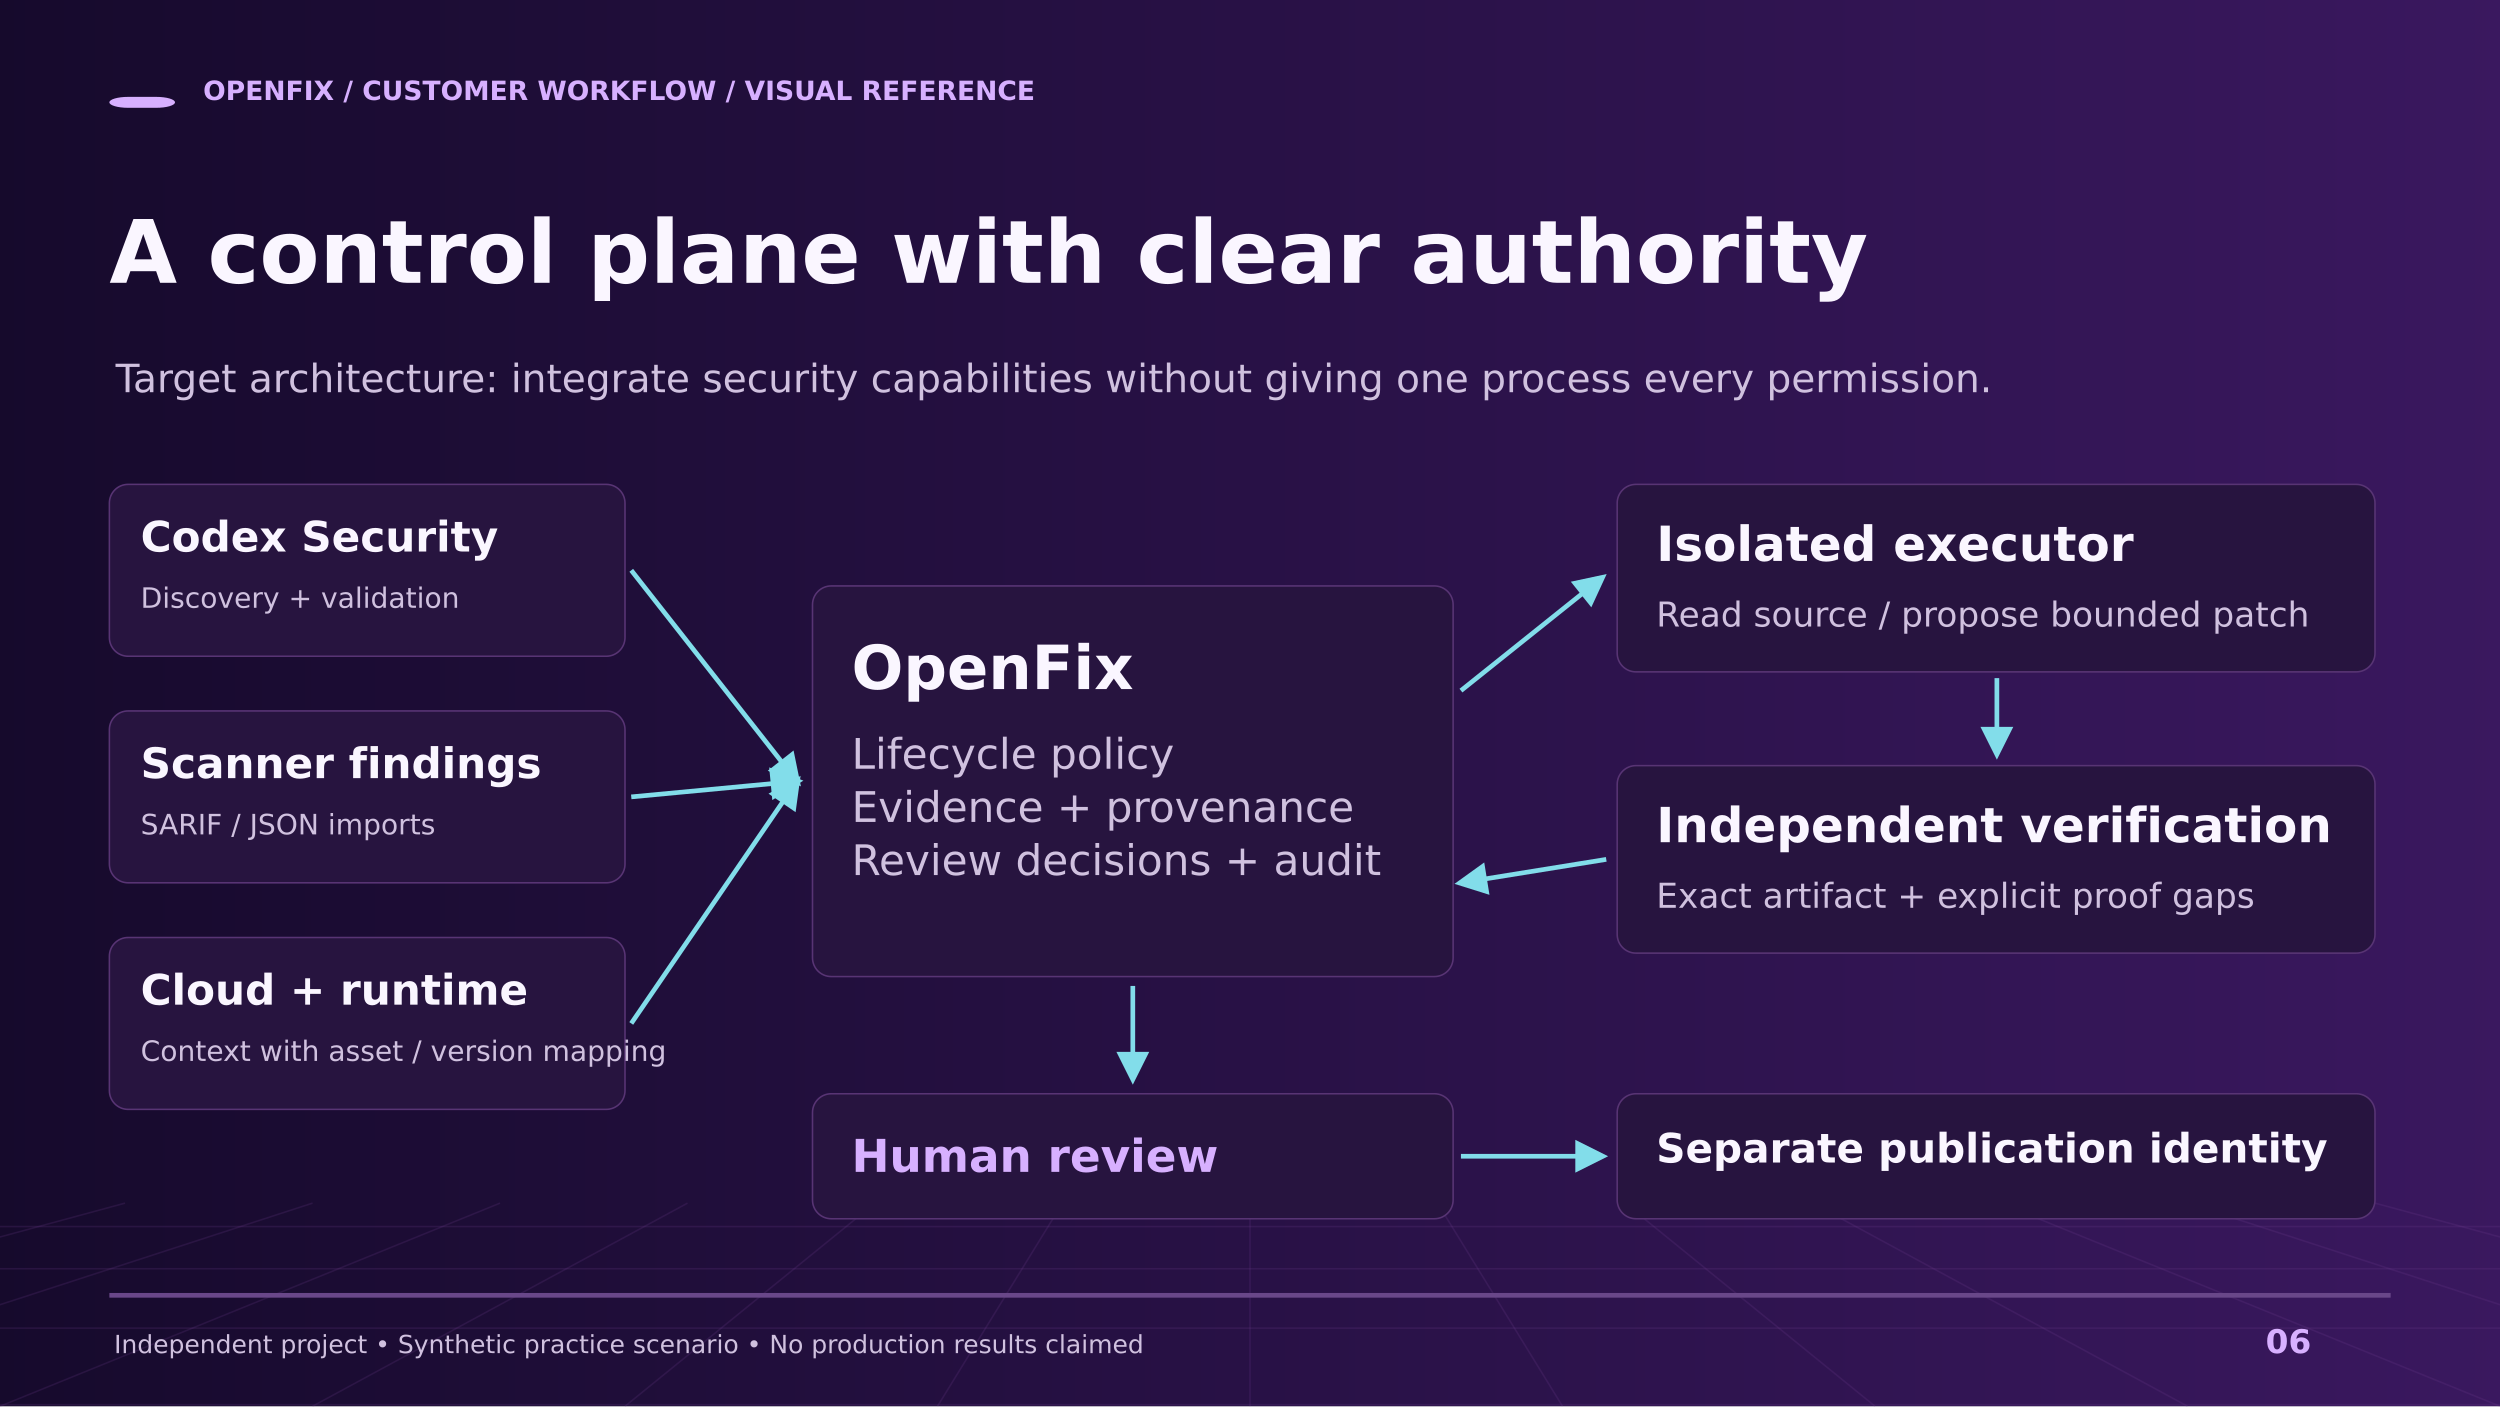
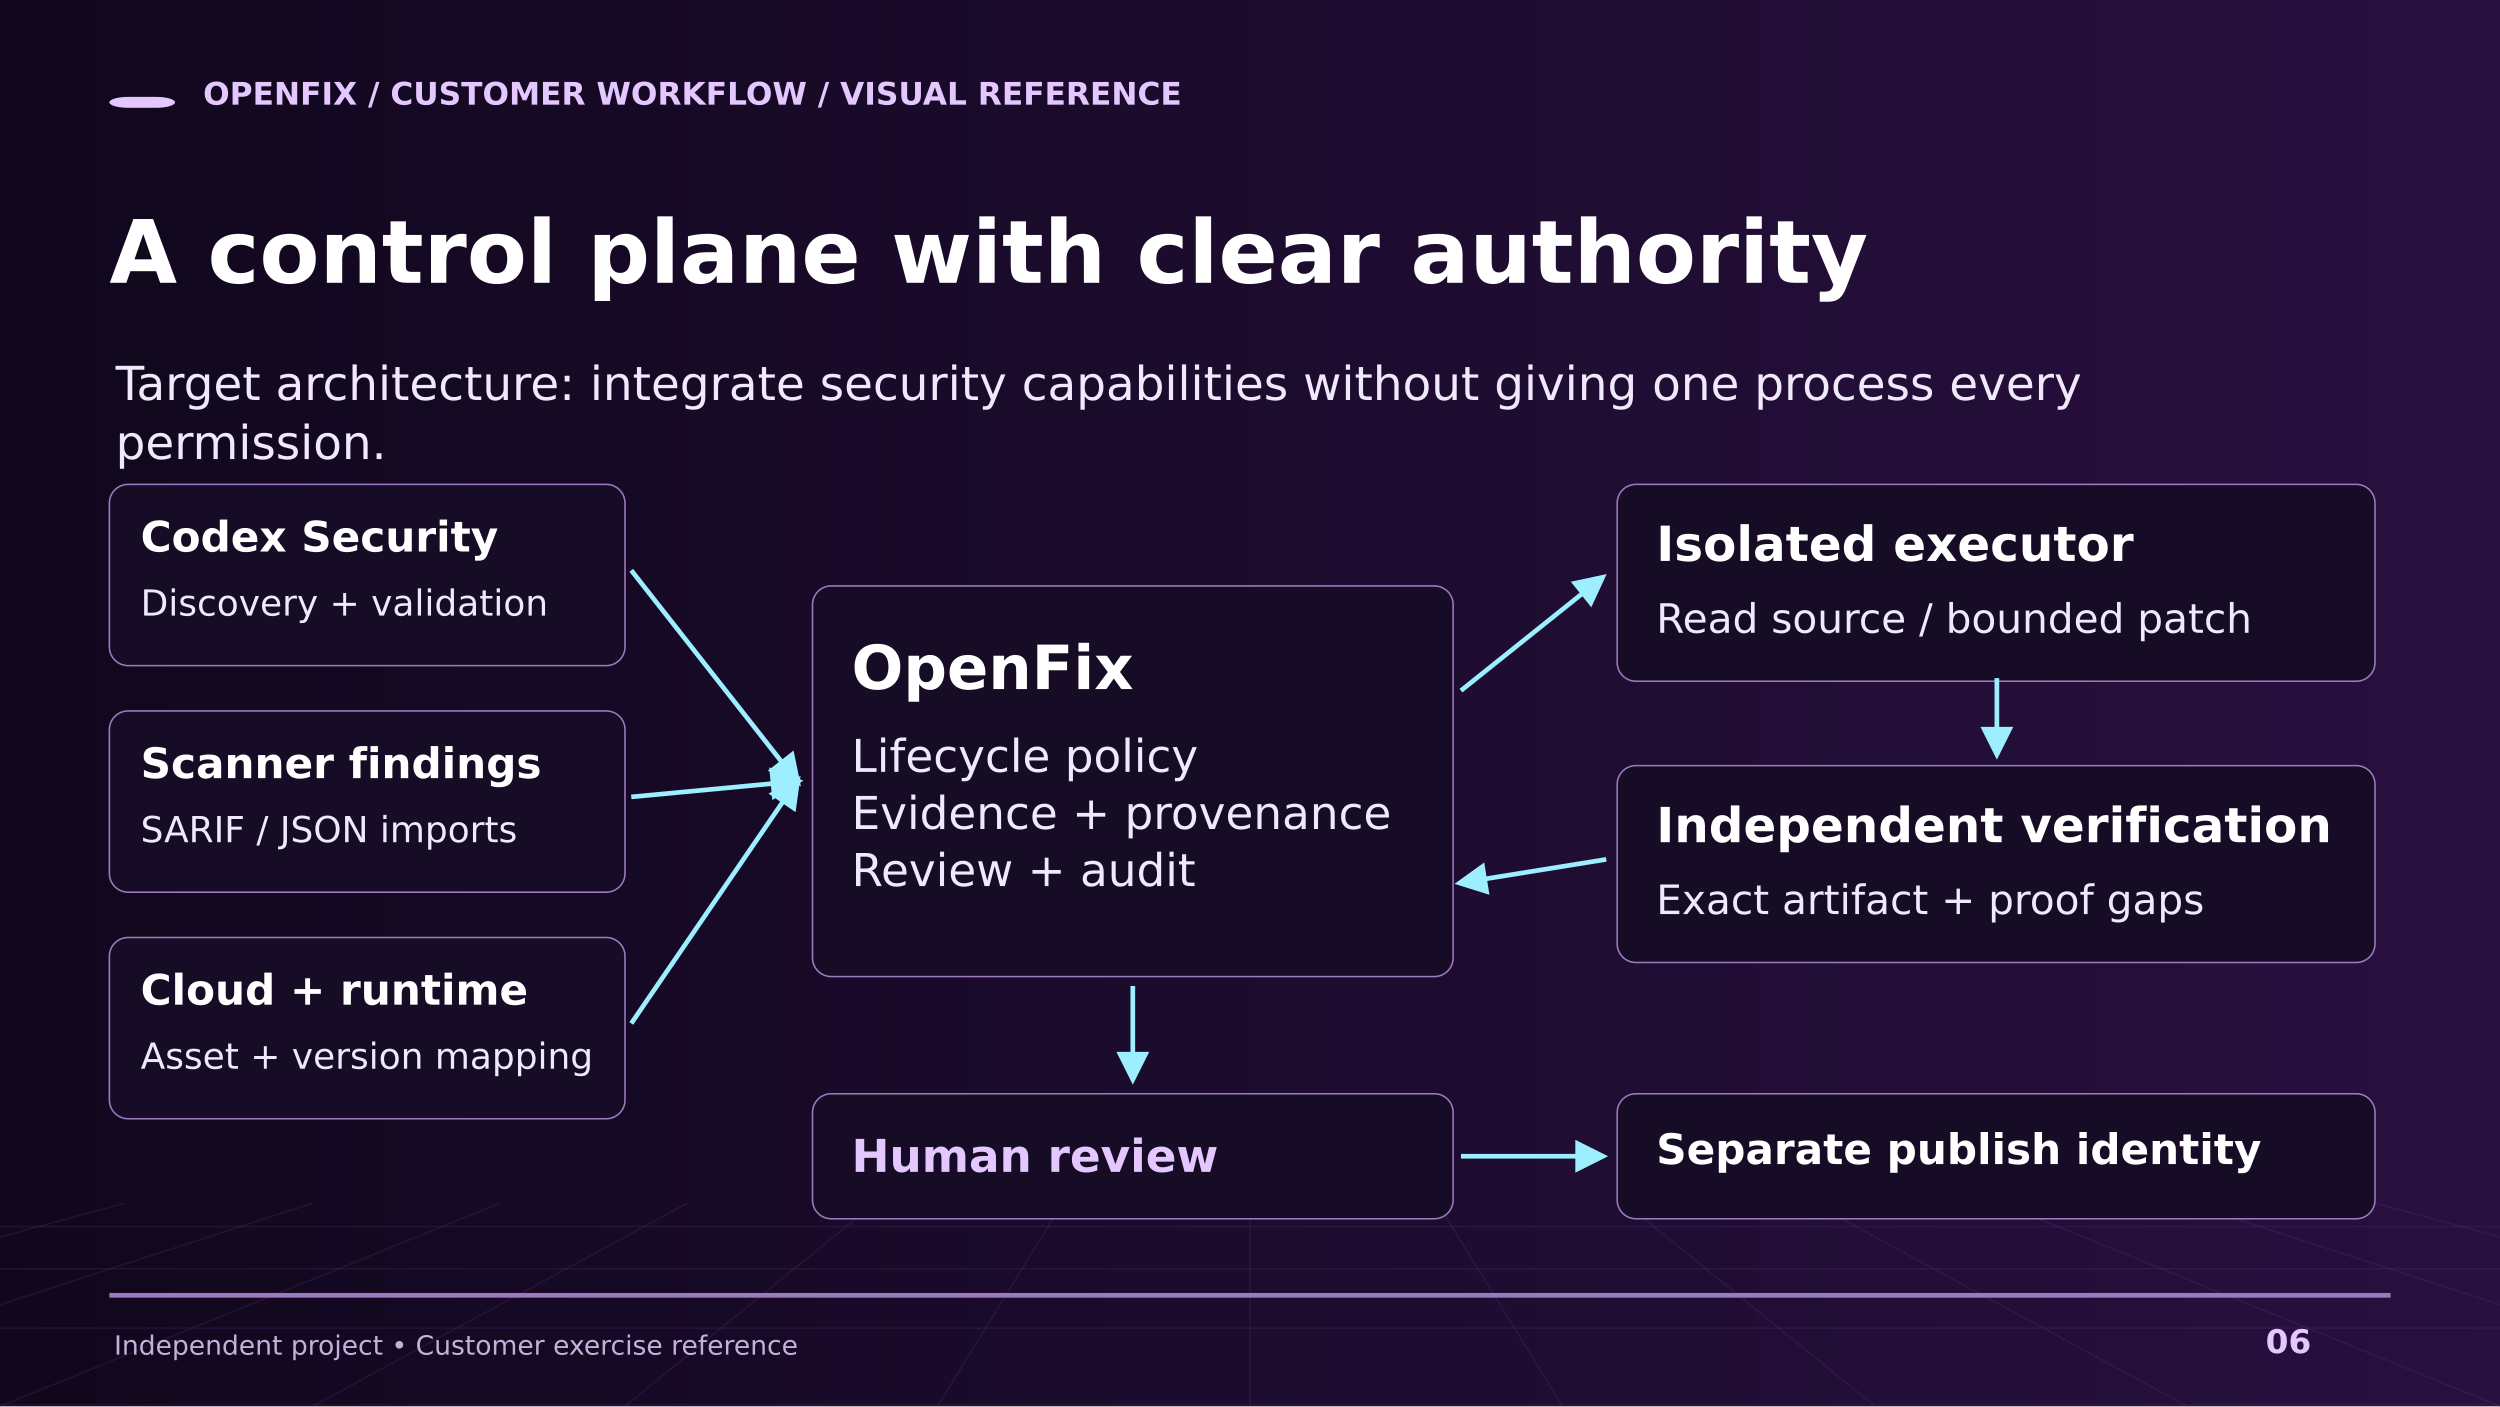
<svg xmlns="http://www.w3.org/2000/svg" width="1600" height="900" viewBox="0 0 1600 900" role="img">
  <defs>
    <linearGradient id="synthwave-background" x1="0" y1="0" x2="1" y2="0">
-       <stop offset="0" stop-color="#160A2C" />
-       <stop offset="1" stop-color="#3A185F" />
+       <stop offset="0" stop-color="#10071C" />
+       <stop offset="1" stop-color="#28103F" />
    </linearGradient>
    <marker id="arrow" viewBox="0 0 10 10" refX="8" refY="5" markerWidth="7" markerHeight="7" orient="auto-start-reverse">
-       <path d="M 0 0 L 10 5 L 0 10 z" fill="#82DDEA" />
+       <path d="M 0 0 L 10 5 L 0 10 z" fill="#9DEEFF" />
    </marker>
  </defs>
  <rect width="1600" height="900" fill="url(#synthwave-background)" />
-   <line x1="0" y1="785" x2="1600" y2="785" stroke="#764396" stroke-opacity=".19" />
-   <line x1="0" y1="812" x2="1600" y2="812" stroke="#764396" stroke-opacity=".19" />
-   <line x1="0" y1="850" x2="1600" y2="850" stroke="#764396" stroke-opacity=".19" />
-   <line x1="0" y1="899" x2="1600" y2="899" stroke="#764396" stroke-opacity=".19" />
-   <line x1="-160.0" y1="770" x2="-800" y2="900" stroke="#764396" stroke-opacity=".19" />
-   <line x1="-40.0" y1="770" x2="-600" y2="900" stroke="#764396" stroke-opacity=".19" />
-   <line x1="80.0" y1="770" x2="-400" y2="900" stroke="#764396" stroke-opacity=".19" />
-   <line x1="200.0" y1="770" x2="-200" y2="900" stroke="#764396" stroke-opacity=".19" />
-   <line x1="320.0" y1="770" x2="0" y2="900" stroke="#764396" stroke-opacity=".19" />
-   <line x1="440.0" y1="770" x2="200" y2="900" stroke="#764396" stroke-opacity=".19" />
-   <line x1="560.0" y1="770" x2="400" y2="900" stroke="#764396" stroke-opacity=".19" />
-   <line x1="680.0" y1="770" x2="600" y2="900" stroke="#764396" stroke-opacity=".19" />
-   <line x1="800.0" y1="770" x2="800" y2="900" stroke="#764396" stroke-opacity=".19" />
-   <line x1="920.0" y1="770" x2="1000" y2="900" stroke="#764396" stroke-opacity=".19" />
-   <line x1="1040.0" y1="770" x2="1200" y2="900" stroke="#764396" stroke-opacity=".19" />
-   <line x1="1160.0" y1="770" x2="1400" y2="900" stroke="#764396" stroke-opacity=".19" />
-   <line x1="1280.0" y1="770" x2="1600" y2="900" stroke="#764396" stroke-opacity=".19" />
-   <line x1="1400.0" y1="770" x2="1800" y2="900" stroke="#764396" stroke-opacity=".19" />
-   <line x1="1520.0" y1="770" x2="2000" y2="900" stroke="#764396" stroke-opacity=".19" />
-   <line x1="1640.0" y1="770" x2="2200" y2="900" stroke="#764396" stroke-opacity=".19" />
-   <line x1="1760.0" y1="770" x2="2400" y2="900" stroke="#764396" stroke-opacity=".19" />
-   <rect x="70" y="62" width="42" height="7" rx="12" fill="#D7B0FF" />
-   <text x="130" y="64.0" fill="#D7B0FF" font-size="17" font-family="DejaVu Sans,Arial,sans-serif" font-weight="700">OPENFIX / CUSTOMER WORKFLOW / VISUAL REFERENCE</text>
-   <text x="70" y="181.0" fill="#FAF6FF" font-size="56" font-family="DejaVu Sans,Arial,sans-serif" font-weight="700">A control plane with clear authority</text>
-   <text x="74" y="251.0" fill="#D0C1DF" font-size="25" font-family="DejaVu Sans,Arial,sans-serif" font-weight="400">Target architecture: integrate security capabilities without giving one process every permission.</text>
-   <line x1="70" y1="829" x2="1530" y2="829" stroke="#694789" stroke-width="3" />
-   <text x="73" y="866.0" fill="#D0C1DF" font-size="16" font-family="DejaVu Sans,Arial,sans-serif" font-weight="400">Independent project • Synthetic practice scenario • No production results claimed</text>
-   <text x="1450" y="866.0" fill="#D7B0FF" font-size="21" font-family="DejaVu Sans,Arial,sans-serif" font-weight="700">06</text>
-   <rect x="70" y="310" width="330" height="110" rx="12" fill="#27143F" stroke="#583474" />
-   <text x="90" y="353.0" fill="#FAF6FF" font-size="27" font-family="DejaVu Sans,Arial,sans-serif" font-weight="700">Codex Security</text>
-   <text x="90" y="389.0" fill="#D0C1DF" font-size="18" font-family="DejaVu Sans,Arial,sans-serif" font-weight="400">Discovery + validation</text>
-   <line x1="404" y1="365" x2="510" y2="500" stroke="#82DDEA" stroke-width="3" marker-end="url(#arrow)" />
-   <rect x="70" y="455" width="330" height="110" rx="12" fill="#27143F" stroke="#583474" />
-   <text x="90" y="498.0" fill="#FAF6FF" font-size="27" font-family="DejaVu Sans,Arial,sans-serif" font-weight="700">Scanner findings</text>
-   <text x="90" y="534.0" fill="#D0C1DF" font-size="18" font-family="DejaVu Sans,Arial,sans-serif" font-weight="400">SARIF / JSON imports</text>
-   <line x1="404" y1="510" x2="510" y2="500" stroke="#82DDEA" stroke-width="3" marker-end="url(#arrow)" />
-   <rect x="70" y="600" width="330" height="110" rx="12" fill="#27143F" stroke="#583474" />
-   <text x="90" y="643.0" fill="#FAF6FF" font-size="27" font-family="DejaVu Sans,Arial,sans-serif" font-weight="700">Cloud + runtime</text>
-   <text x="90" y="679.0" fill="#D0C1DF" font-size="18" font-family="DejaVu Sans,Arial,sans-serif" font-weight="400">Context with asset / version mapping</text>
-   <line x1="404" y1="655" x2="510" y2="500" stroke="#82DDEA" stroke-width="3" marker-end="url(#arrow)" />
-   <rect x="520" y="375" width="410" height="250" rx="12" fill="#27143F" stroke="#583474" />
-   <text x="545" y="441.0" fill="#FAF6FF" font-size="39" font-family="DejaVu Sans,Arial,sans-serif" font-weight="700">OpenFix</text>
-   <text x="545" y="492.0" fill="#D0C1DF" font-size="27" font-family="DejaVu Sans,Arial,sans-serif" font-weight="400">Lifecycle policy</text>
-   <text x="545" y="526.02" fill="#D0C1DF" font-size="27" font-family="DejaVu Sans,Arial,sans-serif" font-weight="400">Evidence + provenance</text>
-   <text x="545" y="560.04" fill="#D0C1DF" font-size="27" font-family="DejaVu Sans,Arial,sans-serif" font-weight="400">Review decisions + audit</text>
-   <rect x="1035" y="310" width="485" height="120" rx="12" fill="#27143F" stroke="#583474" />
-   <text x="1060" y="359.0" fill="#FAF6FF" font-size="31" font-family="DejaVu Sans,Arial,sans-serif" font-weight="700">Isolated executor</text>
-   <text x="1060" y="401.0" fill="#D0C1DF" font-size="22" font-family="DejaVu Sans,Arial,sans-serif" font-weight="400">Read source / propose bounded patch</text>
-   <rect x="1035" y="490" width="485" height="120" rx="12" fill="#27143F" stroke="#583474" />
-   <text x="1060" y="539.0" fill="#FAF6FF" font-size="31" font-family="DejaVu Sans,Arial,sans-serif" font-weight="700">Independent verification</text>
-   <text x="1060" y="581.0" fill="#D0C1DF" font-size="22" font-family="DejaVu Sans,Arial,sans-serif" font-weight="400">Exact artifact + explicit proof gaps</text>
-   <line x1="935" y1="442" x2="1025" y2="370" stroke="#82DDEA" stroke-width="3" marker-end="url(#arrow)" />
-   <line x1="1278" y1="434" x2="1278" y2="482" stroke="#82DDEA" stroke-width="3" marker-end="url(#arrow)" />
-   <line x1="1028" y1="550" x2="935" y2="565" stroke="#82DDEA" stroke-width="3" marker-end="url(#arrow)" />
-   <rect x="520" y="700" width="410" height="80" rx="12" fill="#27143F" stroke="#583474" />
-   <text x="545" y="750.0" fill="#D7B0FF" font-size="29" font-family="DejaVu Sans,Arial,sans-serif" font-weight="700">Human review</text>
-   <line x1="725" y1="631" x2="725" y2="690" stroke="#82DDEA" stroke-width="3" marker-end="url(#arrow)" />
-   <rect x="1035" y="700" width="485" height="80" rx="12" fill="#27143F" stroke="#583474" />
-   <text x="1060" y="744.0" fill="#FAF6FF" font-size="26" font-family="DejaVu Sans,Arial,sans-serif" font-weight="700">Separate publication identity</text>
-   <line x1="935" y1="740" x2="1025" y2="740" stroke="#82DDEA" stroke-width="3" marker-end="url(#arrow)" />
+   <line x1="0" y1="785" x2="1600" y2="785" stroke="#6C3A8A" stroke-opacity=".19" />
+   <line x1="0" y1="812" x2="1600" y2="812" stroke="#6C3A8A" stroke-opacity=".19" />
+   <line x1="0" y1="850" x2="1600" y2="850" stroke="#6C3A8A" stroke-opacity=".19" />
+   <line x1="0" y1="899" x2="1600" y2="899" stroke="#6C3A8A" stroke-opacity=".19" />
+   <line x1="-160.0" y1="770" x2="-800" y2="900" stroke="#6C3A8A" stroke-opacity=".19" />
+   <line x1="-40.0" y1="770" x2="-600" y2="900" stroke="#6C3A8A" stroke-opacity=".19" />
+   <line x1="80.0" y1="770" x2="-400" y2="900" stroke="#6C3A8A" stroke-opacity=".19" />
+   <line x1="200.0" y1="770" x2="-200" y2="900" stroke="#6C3A8A" stroke-opacity=".19" />
+   <line x1="320.0" y1="770" x2="0" y2="900" stroke="#6C3A8A" stroke-opacity=".19" />
+   <line x1="440.0" y1="770" x2="200" y2="900" stroke="#6C3A8A" stroke-opacity=".19" />
+   <line x1="560.0" y1="770" x2="400" y2="900" stroke="#6C3A8A" stroke-opacity=".19" />
+   <line x1="680.0" y1="770" x2="600" y2="900" stroke="#6C3A8A" stroke-opacity=".19" />
+   <line x1="800.0" y1="770" x2="800" y2="900" stroke="#6C3A8A" stroke-opacity=".19" />
+   <line x1="920.0" y1="770" x2="1000" y2="900" stroke="#6C3A8A" stroke-opacity=".19" />
+   <line x1="1040.0" y1="770" x2="1200" y2="900" stroke="#6C3A8A" stroke-opacity=".19" />
+   <line x1="1160.0" y1="770" x2="1400" y2="900" stroke="#6C3A8A" stroke-opacity=".19" />
+   <line x1="1280.0" y1="770" x2="1600" y2="900" stroke="#6C3A8A" stroke-opacity=".19" />
+   <line x1="1400.0" y1="770" x2="1800" y2="900" stroke="#6C3A8A" stroke-opacity=".19" />
+   <line x1="1520.0" y1="770" x2="2000" y2="900" stroke="#6C3A8A" stroke-opacity=".19" />
+   <line x1="1640.0" y1="770" x2="2200" y2="900" stroke="#6C3A8A" stroke-opacity=".19" />
+   <line x1="1760.0" y1="770" x2="2400" y2="900" stroke="#6C3A8A" stroke-opacity=".19" />
+   <rect x="70" y="62" width="42" height="7" rx="12" fill="#E4C7FF" />
+   <text x="130" y="67.0" fill="#E4C7FF" font-size="20" font-family="DejaVu Sans,Arial,sans-serif" font-weight="700">OPENFIX / CUSTOMER WORKFLOW / VISUAL REFERENCE</text>
+   <text x="70" y="181.0" fill="#FFFFFF" font-size="56" font-family="DejaVu Sans,Arial,sans-serif" font-weight="700">A control plane with clear authority</text>
+   <text x="74" y="256.0" fill="#F0E9FC" font-size="30" font-family="DejaVu Sans,Arial,sans-serif" font-weight="400">Target architecture: integrate security capabilities without giving one process every</text>
+   <text x="74" y="293.8" fill="#F0E9FC" font-size="30" font-family="DejaVu Sans,Arial,sans-serif" font-weight="400">permission.</text>
+   <line x1="70" y1="829" x2="1530" y2="829" stroke="#9C7ABF" stroke-width="3" />
+   <text x="73" y="867.0" fill="#C4B1DB" font-size="17" font-family="DejaVu Sans,Arial,sans-serif" font-weight="400">Independent project • Customer exercise reference</text>
+   <text x="1450" y="866.0" fill="#E4C7FF" font-size="21" font-family="DejaVu Sans,Arial,sans-serif" font-weight="700">06</text>
+   <rect x="70" y="310" width="330" height="116" rx="12" fill="#160C25" stroke="#9C7ABF" />
+   <text x="90" y="353.0" fill="#FFFFFF" font-size="27" font-family="DejaVu Sans,Arial,sans-serif" font-weight="700">Codex Security</text>
+   <text x="90" y="394.0" fill="#F0E9FC" font-size="23" font-family="DejaVu Sans,Arial,sans-serif" font-weight="400">Discovery + validation</text>
+   <line x1="404" y1="365" x2="510" y2="500" stroke="#9DEEFF" stroke-width="3" marker-end="url(#arrow)" />
+   <rect x="70" y="455" width="330" height="116" rx="12" fill="#160C25" stroke="#9C7ABF" />
+   <text x="90" y="498.0" fill="#FFFFFF" font-size="27" font-family="DejaVu Sans,Arial,sans-serif" font-weight="700">Scanner findings</text>
+   <text x="90" y="539.0" fill="#F0E9FC" font-size="23" font-family="DejaVu Sans,Arial,sans-serif" font-weight="400">SARIF / JSON imports</text>
+   <line x1="404" y1="510" x2="510" y2="500" stroke="#9DEEFF" stroke-width="3" marker-end="url(#arrow)" />
+   <rect x="70" y="600" width="330" height="116" rx="12" fill="#160C25" stroke="#9C7ABF" />
+   <text x="90" y="643.0" fill="#FFFFFF" font-size="27" font-family="DejaVu Sans,Arial,sans-serif" font-weight="700">Cloud + runtime</text>
+   <text x="90" y="684.0" fill="#F0E9FC" font-size="23" font-family="DejaVu Sans,Arial,sans-serif" font-weight="400">Asset + version mapping</text>
+   <line x1="404" y1="655" x2="510" y2="500" stroke="#9DEEFF" stroke-width="3" marker-end="url(#arrow)" />
+   <rect x="520" y="375" width="410" height="250" rx="12" fill="#160C25" stroke="#9C7ABF" />
+   <text x="545" y="441.0" fill="#FFFFFF" font-size="39" font-family="DejaVu Sans,Arial,sans-serif" font-weight="700">OpenFix</text>
+   <text x="545" y="494.0" fill="#F0E9FC" font-size="29" font-family="DejaVu Sans,Arial,sans-serif" font-weight="400">Lifecycle policy</text>
+   <text x="545" y="530.54" fill="#F0E9FC" font-size="29" font-family="DejaVu Sans,Arial,sans-serif" font-weight="400">Evidence + provenance</text>
+   <text x="545" y="567.08" fill="#F0E9FC" font-size="29" font-family="DejaVu Sans,Arial,sans-serif" font-weight="400">Review + audit</text>
+   <rect x="1035" y="310" width="485" height="126" rx="12" fill="#160C25" stroke="#9C7ABF" />
+   <text x="1060" y="359.0" fill="#FFFFFF" font-size="31" font-family="DejaVu Sans,Arial,sans-serif" font-weight="700">Isolated executor</text>
+   <text x="1060" y="405.0" fill="#F0E9FC" font-size="26" font-family="DejaVu Sans,Arial,sans-serif" font-weight="400">Read source / bounded patch</text>
+   <rect x="1035" y="490" width="485" height="126" rx="12" fill="#160C25" stroke="#9C7ABF" />
+   <text x="1060" y="539.0" fill="#FFFFFF" font-size="31" font-family="DejaVu Sans,Arial,sans-serif" font-weight="700">Independent verification</text>
+   <text x="1060" y="585.0" fill="#F0E9FC" font-size="26" font-family="DejaVu Sans,Arial,sans-serif" font-weight="400">Exact artifact + proof gaps</text>
+   <line x1="935" y1="442" x2="1025" y2="370" stroke="#9DEEFF" stroke-width="3" marker-end="url(#arrow)" />
+   <line x1="1278" y1="434" x2="1278" y2="482" stroke="#9DEEFF" stroke-width="3" marker-end="url(#arrow)" />
+   <line x1="1028" y1="550" x2="935" y2="565" stroke="#9DEEFF" stroke-width="3" marker-end="url(#arrow)" />
+   <rect x="520" y="700" width="410" height="80" rx="12" fill="#160C25" stroke="#9C7ABF" />
+   <text x="545" y="750.0" fill="#E4C7FF" font-size="29" font-family="DejaVu Sans,Arial,sans-serif" font-weight="700">Human review</text>
+   <line x1="725" y1="631" x2="725" y2="690" stroke="#9DEEFF" stroke-width="3" marker-end="url(#arrow)" />
+   <rect x="1035" y="700" width="485" height="80" rx="12" fill="#160C25" stroke="#9C7ABF" />
+   <text x="1060" y="745.0" fill="#FFFFFF" font-size="27" font-family="DejaVu Sans,Arial,sans-serif" font-weight="700">Separate publish identity</text>
+   <line x1="935" y1="740" x2="1025" y2="740" stroke="#9DEEFF" stroke-width="3" marker-end="url(#arrow)" />
</svg>
